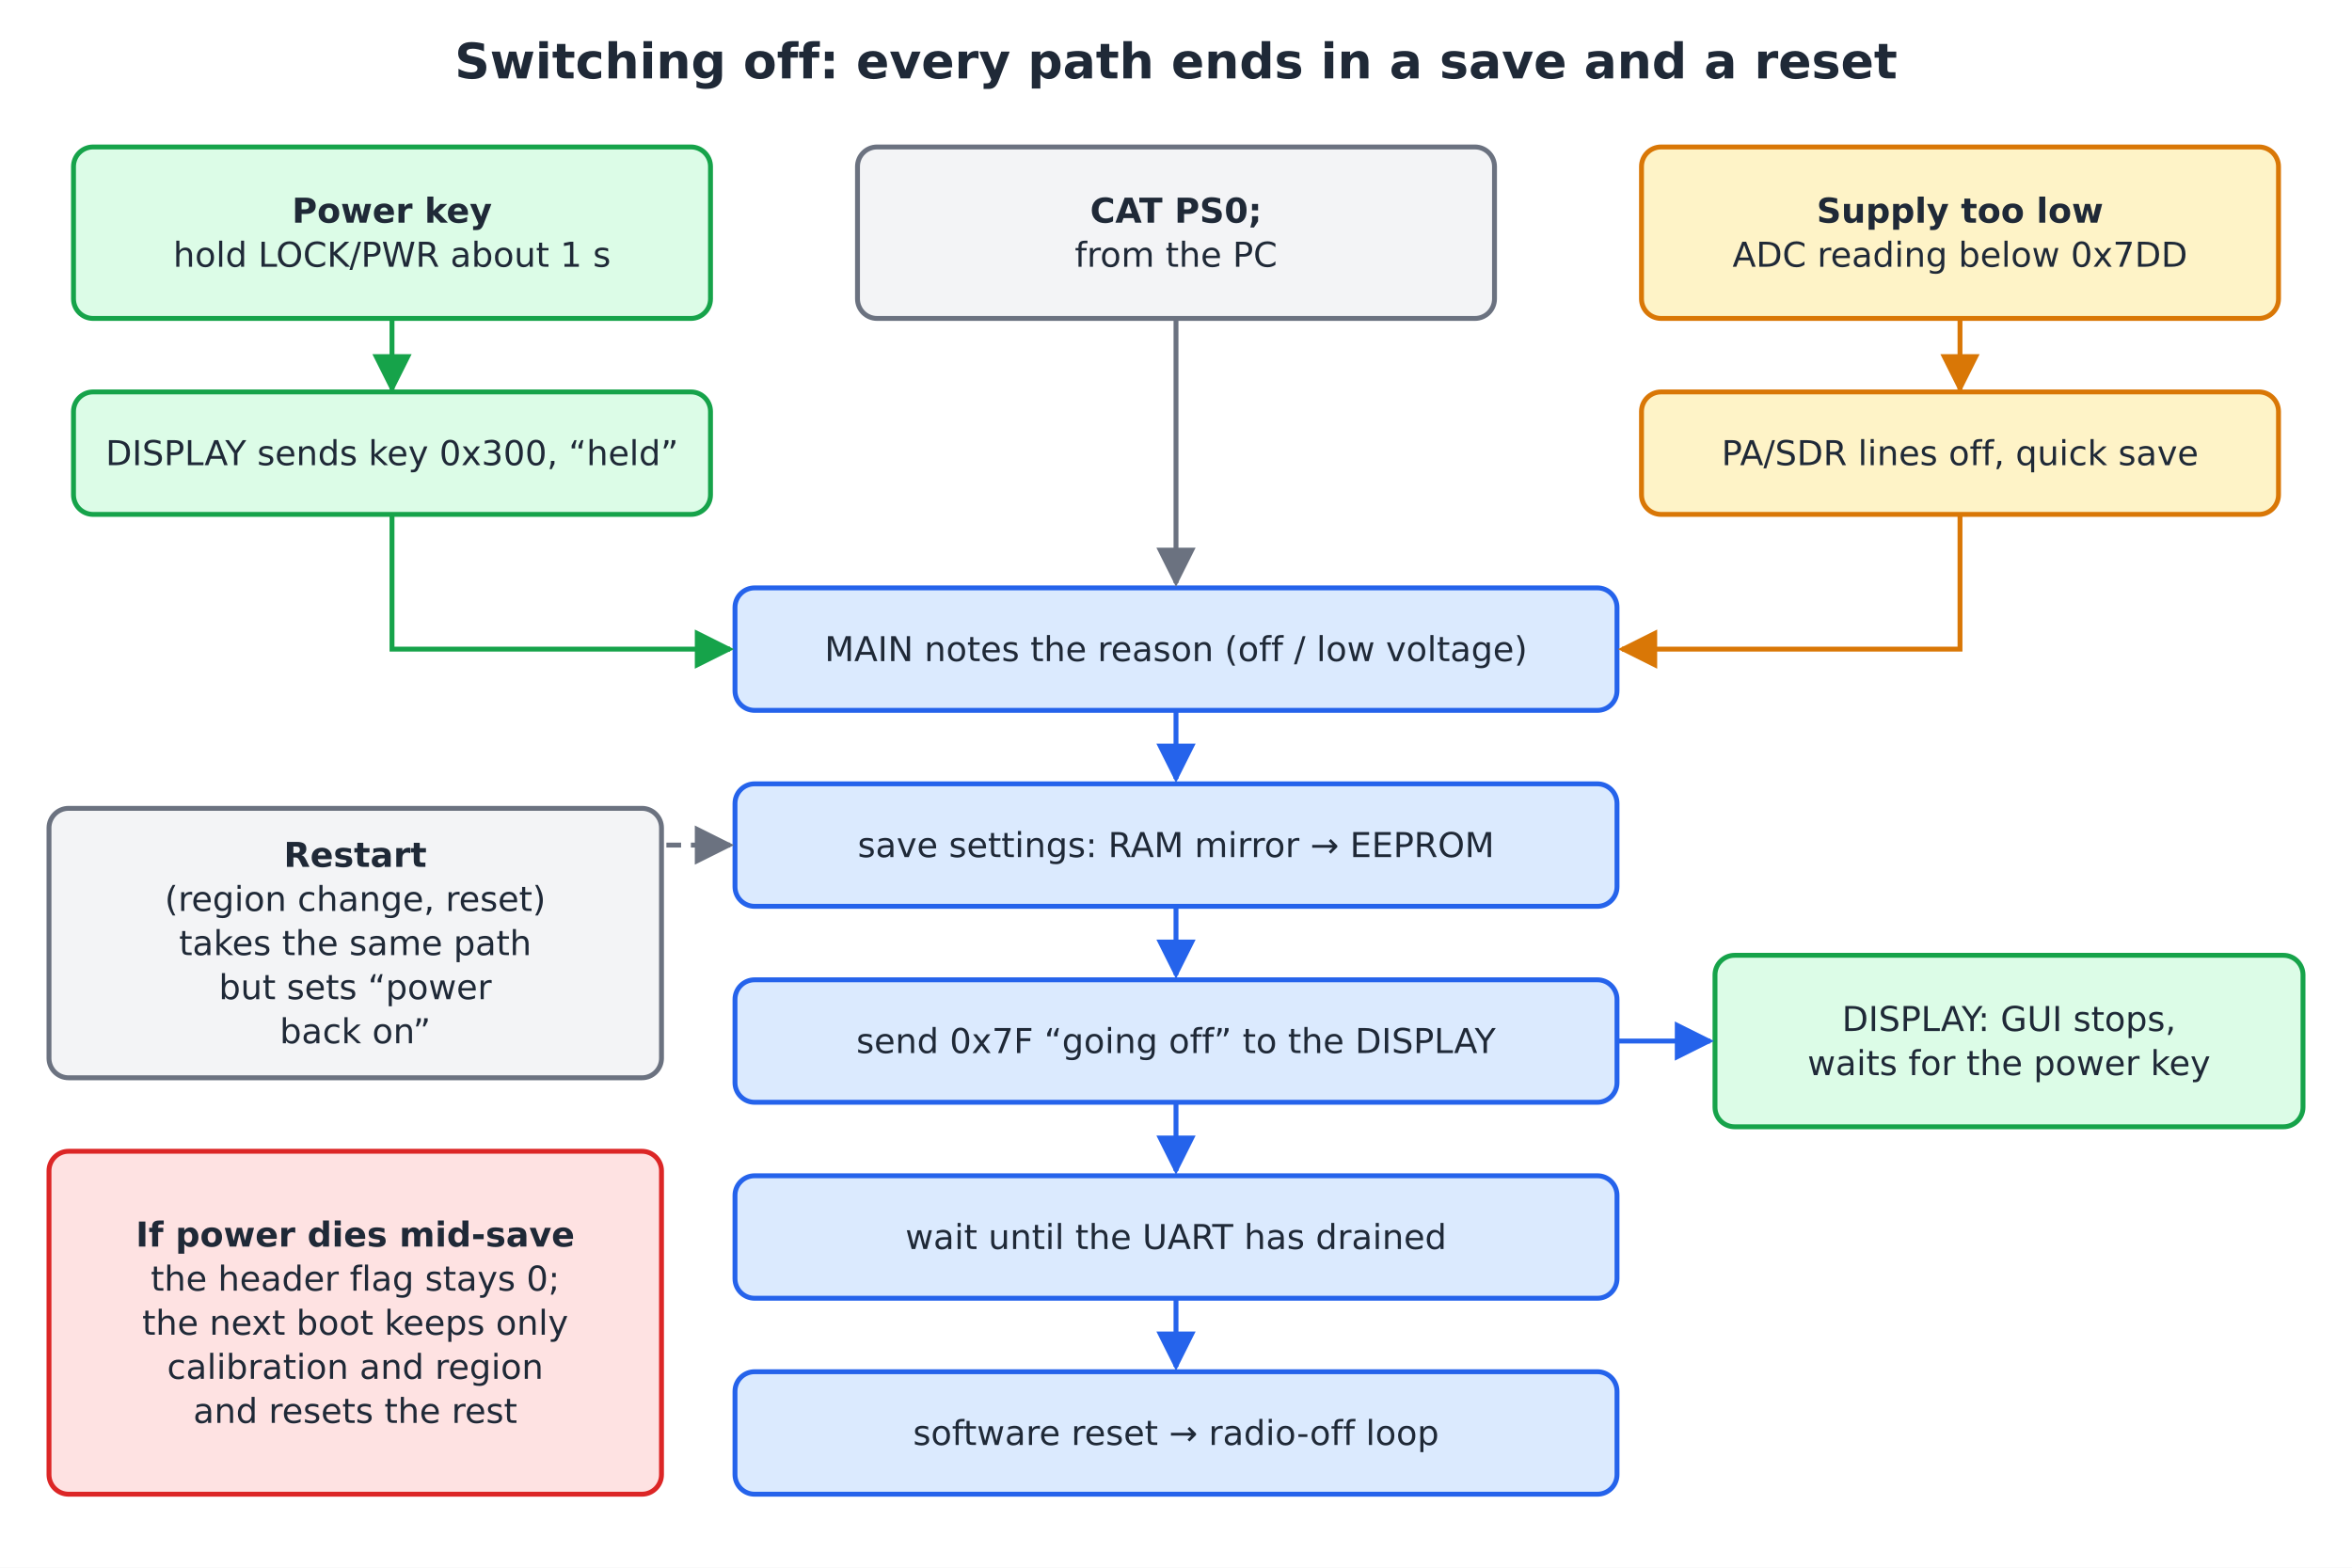
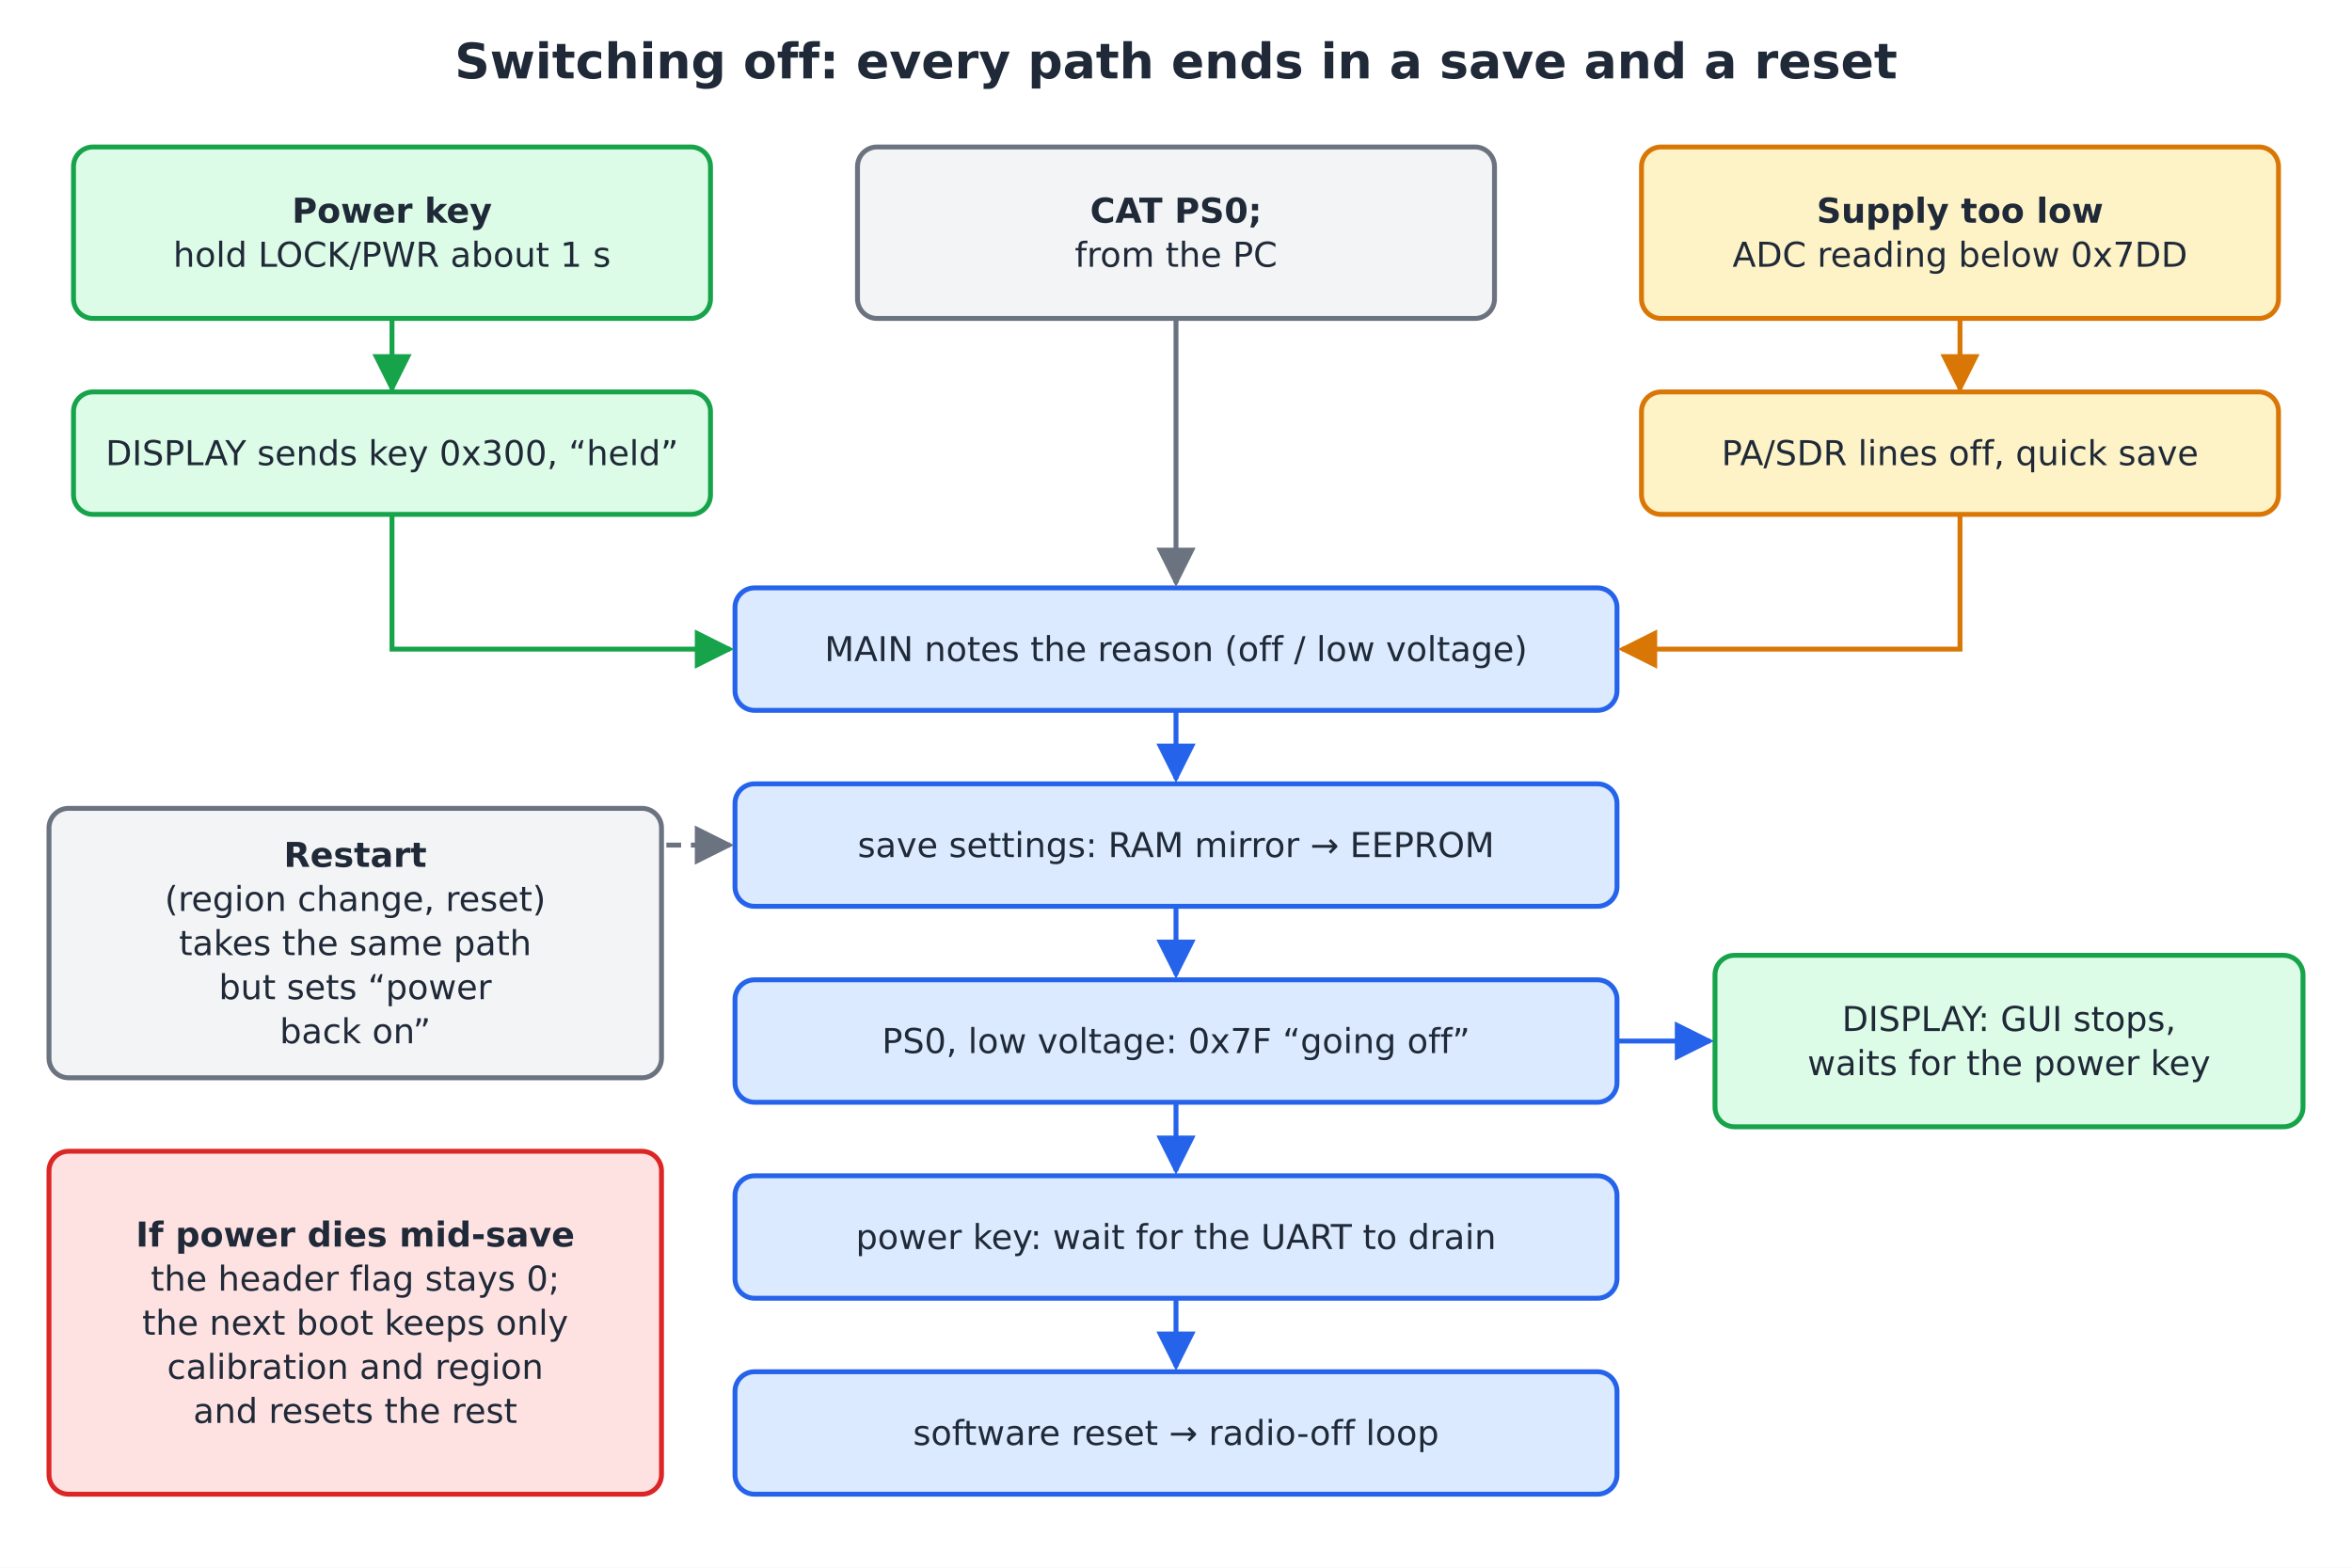
<svg xmlns="http://www.w3.org/2000/svg" width="960" height="640" viewBox="0 0 960 640" font-family="DejaVu Sans, Helvetica, Arial, sans-serif">
  <defs>
    <marker id="ah16A34A" viewBox="0 0 10 10" refX="9" refY="5" markerWidth="8" markerHeight="8" orient="auto">
      <path d="M0,0 L10,5 L0,10 z" fill="#16A34A" />
    </marker>
    <marker id="ah2563EB" viewBox="0 0 10 10" refX="9" refY="5" markerWidth="8" markerHeight="8" orient="auto">
      <path d="M0,0 L10,5 L0,10 z" fill="#2563EB" />
    </marker>
    <marker id="ah6B7280" viewBox="0 0 10 10" refX="9" refY="5" markerWidth="8" markerHeight="8" orient="auto">
      <path d="M0,0 L10,5 L0,10 z" fill="#6B7280" />
    </marker>
    <marker id="ahD97706" viewBox="0 0 10 10" refX="9" refY="5" markerWidth="8" markerHeight="8" orient="auto">
      <path d="M0,0 L10,5 L0,10 z" fill="#D97706" />
    </marker>
  </defs>
  <rect x="0" y="0" width="960" height="640" fill="#FFFFFF" />
  <text x="480" y="32" font-size="20" text-anchor="middle" font-weight="bold" fill="#1F2937">Switching off: every path ends in a save and a reset</text>
  <rect x="30" y="60" width="260" height="70" rx="8" fill="#DCFCE7" stroke="#16A34A" stroke-width="2" />
  <text x="160.0" y="90.9" font-size="14" text-anchor="middle" font-weight="bold" fill="#1F2937">Power key</text>
  <text x="160.0" y="108.9" font-size="14" text-anchor="middle" font-weight="normal" fill="#1F2937">hold LOCK/PWR about 1 s</text>
  <rect x="350" y="60" width="260" height="70" rx="8" fill="#F3F4F6" stroke="#6B7280" stroke-width="2" />
  <text x="480.0" y="90.9" font-size="14" text-anchor="middle" font-weight="bold" fill="#1F2937">CAT PS0;</text>
  <text x="480.0" y="108.9" font-size="14" text-anchor="middle" font-weight="normal" fill="#1F2937">from the PC</text>
  <rect x="670" y="60" width="260" height="70" rx="8" fill="#FEF3C7" stroke="#D97706" stroke-width="2" />
  <text x="800.0" y="90.9" font-size="14" text-anchor="middle" font-weight="bold" fill="#1F2937">Supply too low</text>
  <text x="800.0" y="108.9" font-size="14" text-anchor="middle" font-weight="normal" fill="#1F2937">ADC reading below 0x7DD</text>
  <rect x="30" y="160" width="260" height="50" rx="8" fill="#DCFCE7" stroke="#16A34A" stroke-width="2" />
  <text x="160.0" y="189.9" font-size="14" text-anchor="middle" font-weight="normal" fill="#1F2937">DISPLAY sends key 0x300, “held”</text>
  <line x1="160" y1="130" x2="160" y2="159" stroke="#16A34A" stroke-width="2" marker-end="url(#ah16A34A)" />
  <rect x="670" y="160" width="260" height="50" rx="8" fill="#FEF3C7" stroke="#D97706" stroke-width="2" />
  <text x="800.0" y="189.9" font-size="14" text-anchor="middle" font-weight="normal" fill="#1F2937">PA/SDR lines off, quick save</text>
  <line x1="800" y1="130" x2="800" y2="159" stroke="#D97706" stroke-width="2" marker-end="url(#ahD97706)" />
  <rect x="300" y="240" width="360" height="50" rx="8" fill="#DBEAFE" stroke="#2563EB" stroke-width="2" />
  <text x="480.0" y="269.9" font-size="14" text-anchor="middle" font-weight="normal" fill="#1F2937">MAIN notes the reason (off / low voltage)</text>
  <path d="M 160 210 L 160 265 L 298 265" fill="none" stroke="#16A34A" stroke-width="2" marker-end="url(#ah16A34A)" />
  <line x1="480" y1="130" x2="480" y2="238" stroke="#6B7280" stroke-width="2" marker-end="url(#ah6B7280)" />
  <path d="M 800 210 L 800 265 L 662 265" fill="none" stroke="#D97706" stroke-width="2" marker-end="url(#ahD97706)" />
  <rect x="300" y="320" width="360" height="50" rx="8" fill="#DBEAFE" stroke="#2563EB" stroke-width="2" />
  <text x="480.0" y="349.9" font-size="14" text-anchor="middle" font-weight="normal" fill="#1F2937">save settings: RAM mirror → EEPROM</text>
  <line x1="480" y1="290" x2="480" y2="318" stroke="#2563EB" stroke-width="2" marker-end="url(#ah2563EB)" />
  <rect x="300" y="400" width="360" height="50" rx="8" fill="#DBEAFE" stroke="#2563EB" stroke-width="2" />
-   <text x="480.0" y="429.9" font-size="14" text-anchor="middle" font-weight="normal" fill="#1F2937">send 0x7F “going off” to the DISPLAY</text>
+   <text x="480.0" y="429.9" font-size="14" text-anchor="middle" font-weight="normal" fill="#1F2937">PS0, low voltage: 0x7F “going off”</text>
  <line x1="480" y1="370" x2="480" y2="398" stroke="#2563EB" stroke-width="2" marker-end="url(#ah2563EB)" />
  <rect x="300" y="480" width="360" height="50" rx="8" fill="#DBEAFE" stroke="#2563EB" stroke-width="2" />
-   <text x="480.0" y="509.9" font-size="14" text-anchor="middle" font-weight="normal" fill="#1F2937">wait until the UART has drained</text>
+   <text x="480.0" y="509.9" font-size="14" text-anchor="middle" font-weight="normal" fill="#1F2937">power key: wait for the UART to drain</text>
  <line x1="480" y1="450" x2="480" y2="478" stroke="#2563EB" stroke-width="2" marker-end="url(#ah2563EB)" />
  <rect x="300" y="560" width="360" height="50" rx="8" fill="#DBEAFE" stroke="#2563EB" stroke-width="2" />
  <text x="480.0" y="589.9" font-size="14" text-anchor="middle" font-weight="normal" fill="#1F2937">software reset → radio-off loop</text>
  <line x1="480" y1="530" x2="480" y2="558" stroke="#2563EB" stroke-width="2" marker-end="url(#ah2563EB)" />
  <rect x="700" y="390" width="240" height="70" rx="8" fill="#DCFCE7" stroke="#16A34A" stroke-width="2" />
  <text x="820.0" y="420.9" font-size="14" text-anchor="middle" font-weight="normal" fill="#1F2937">DISPLAY: GUI stops,</text>
  <text x="820.0" y="438.9" font-size="14" text-anchor="middle" font-weight="normal" fill="#1F2937">waits for the power key</text>
  <line x1="660" y1="425" x2="698" y2="425" stroke="#2563EB" stroke-width="2" marker-end="url(#ah2563EB)" />
  <rect x="20" y="330" width="250" height="110" rx="8" fill="#F3F4F6" stroke="#6B7280" stroke-width="2" />
  <text x="145.0" y="353.9" font-size="14" text-anchor="middle" font-weight="bold" fill="#1F2937">Restart</text>
  <text x="145.0" y="371.9" font-size="14" text-anchor="middle" font-weight="normal" fill="#1F2937">(region change, reset)</text>
  <text x="145.0" y="389.9" font-size="14" text-anchor="middle" font-weight="normal" fill="#1F2937">takes the same path</text>
  <text x="145.0" y="407.9" font-size="14" text-anchor="middle" font-weight="normal" fill="#1F2937">but sets “power</text>
  <text x="145.0" y="425.9" font-size="14" text-anchor="middle" font-weight="normal" fill="#1F2937">back on”</text>
  <rect x="20" y="470" width="250" height="140" rx="8" fill="#FEE2E2" stroke="#DC2626" stroke-width="2" />
  <text x="145.0" y="508.9" font-size="14" text-anchor="middle" font-weight="bold" fill="#1F2937">If power dies mid-save</text>
  <text x="145.0" y="526.9" font-size="14" text-anchor="middle" font-weight="normal" fill="#1F2937">the header flag stays 0;</text>
  <text x="145.0" y="544.9" font-size="14" text-anchor="middle" font-weight="normal" fill="#1F2937">the next boot keeps only</text>
  <text x="145.0" y="562.9" font-size="14" text-anchor="middle" font-weight="normal" fill="#1F2937">calibration and region</text>
  <text x="145.0" y="580.9" font-size="14" text-anchor="middle" font-weight="normal" fill="#1F2937">and resets the rest</text>
  <line x1="272" y1="345" x2="298" y2="345" stroke="#6B7280" stroke-width="2" stroke-dasharray="6 4" marker-end="url(#ah6B7280)" />
</svg>
